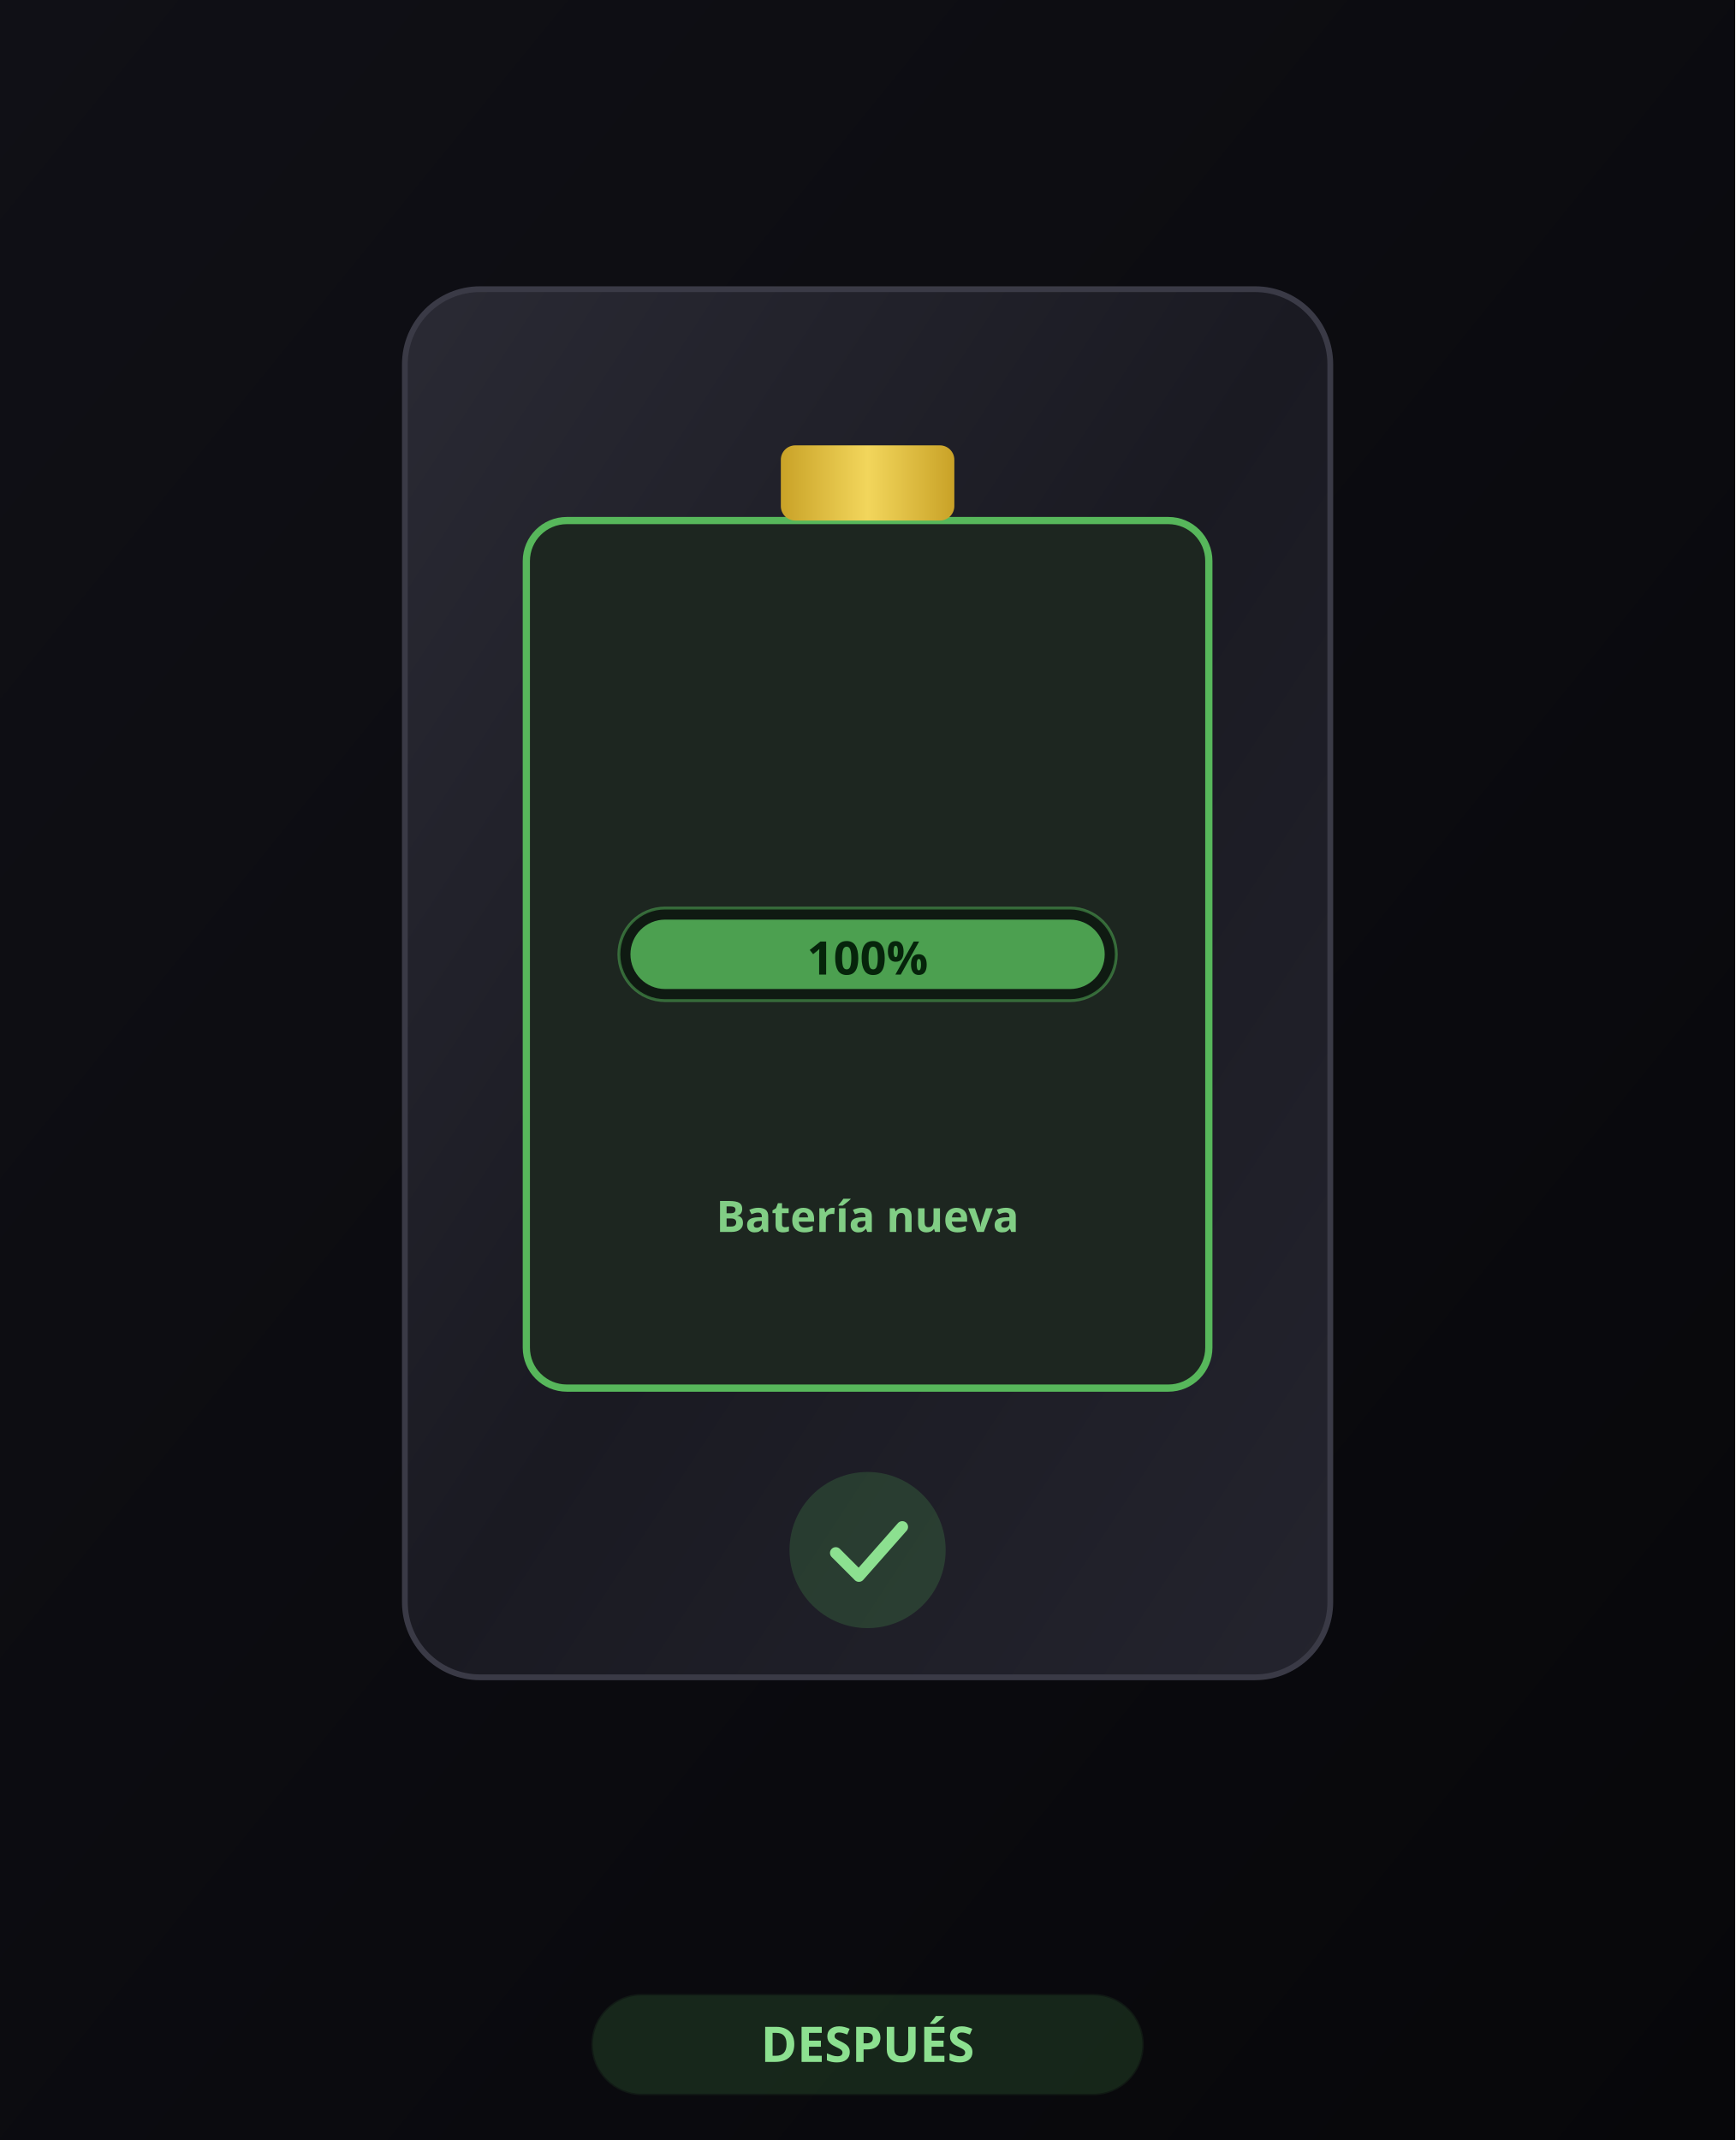
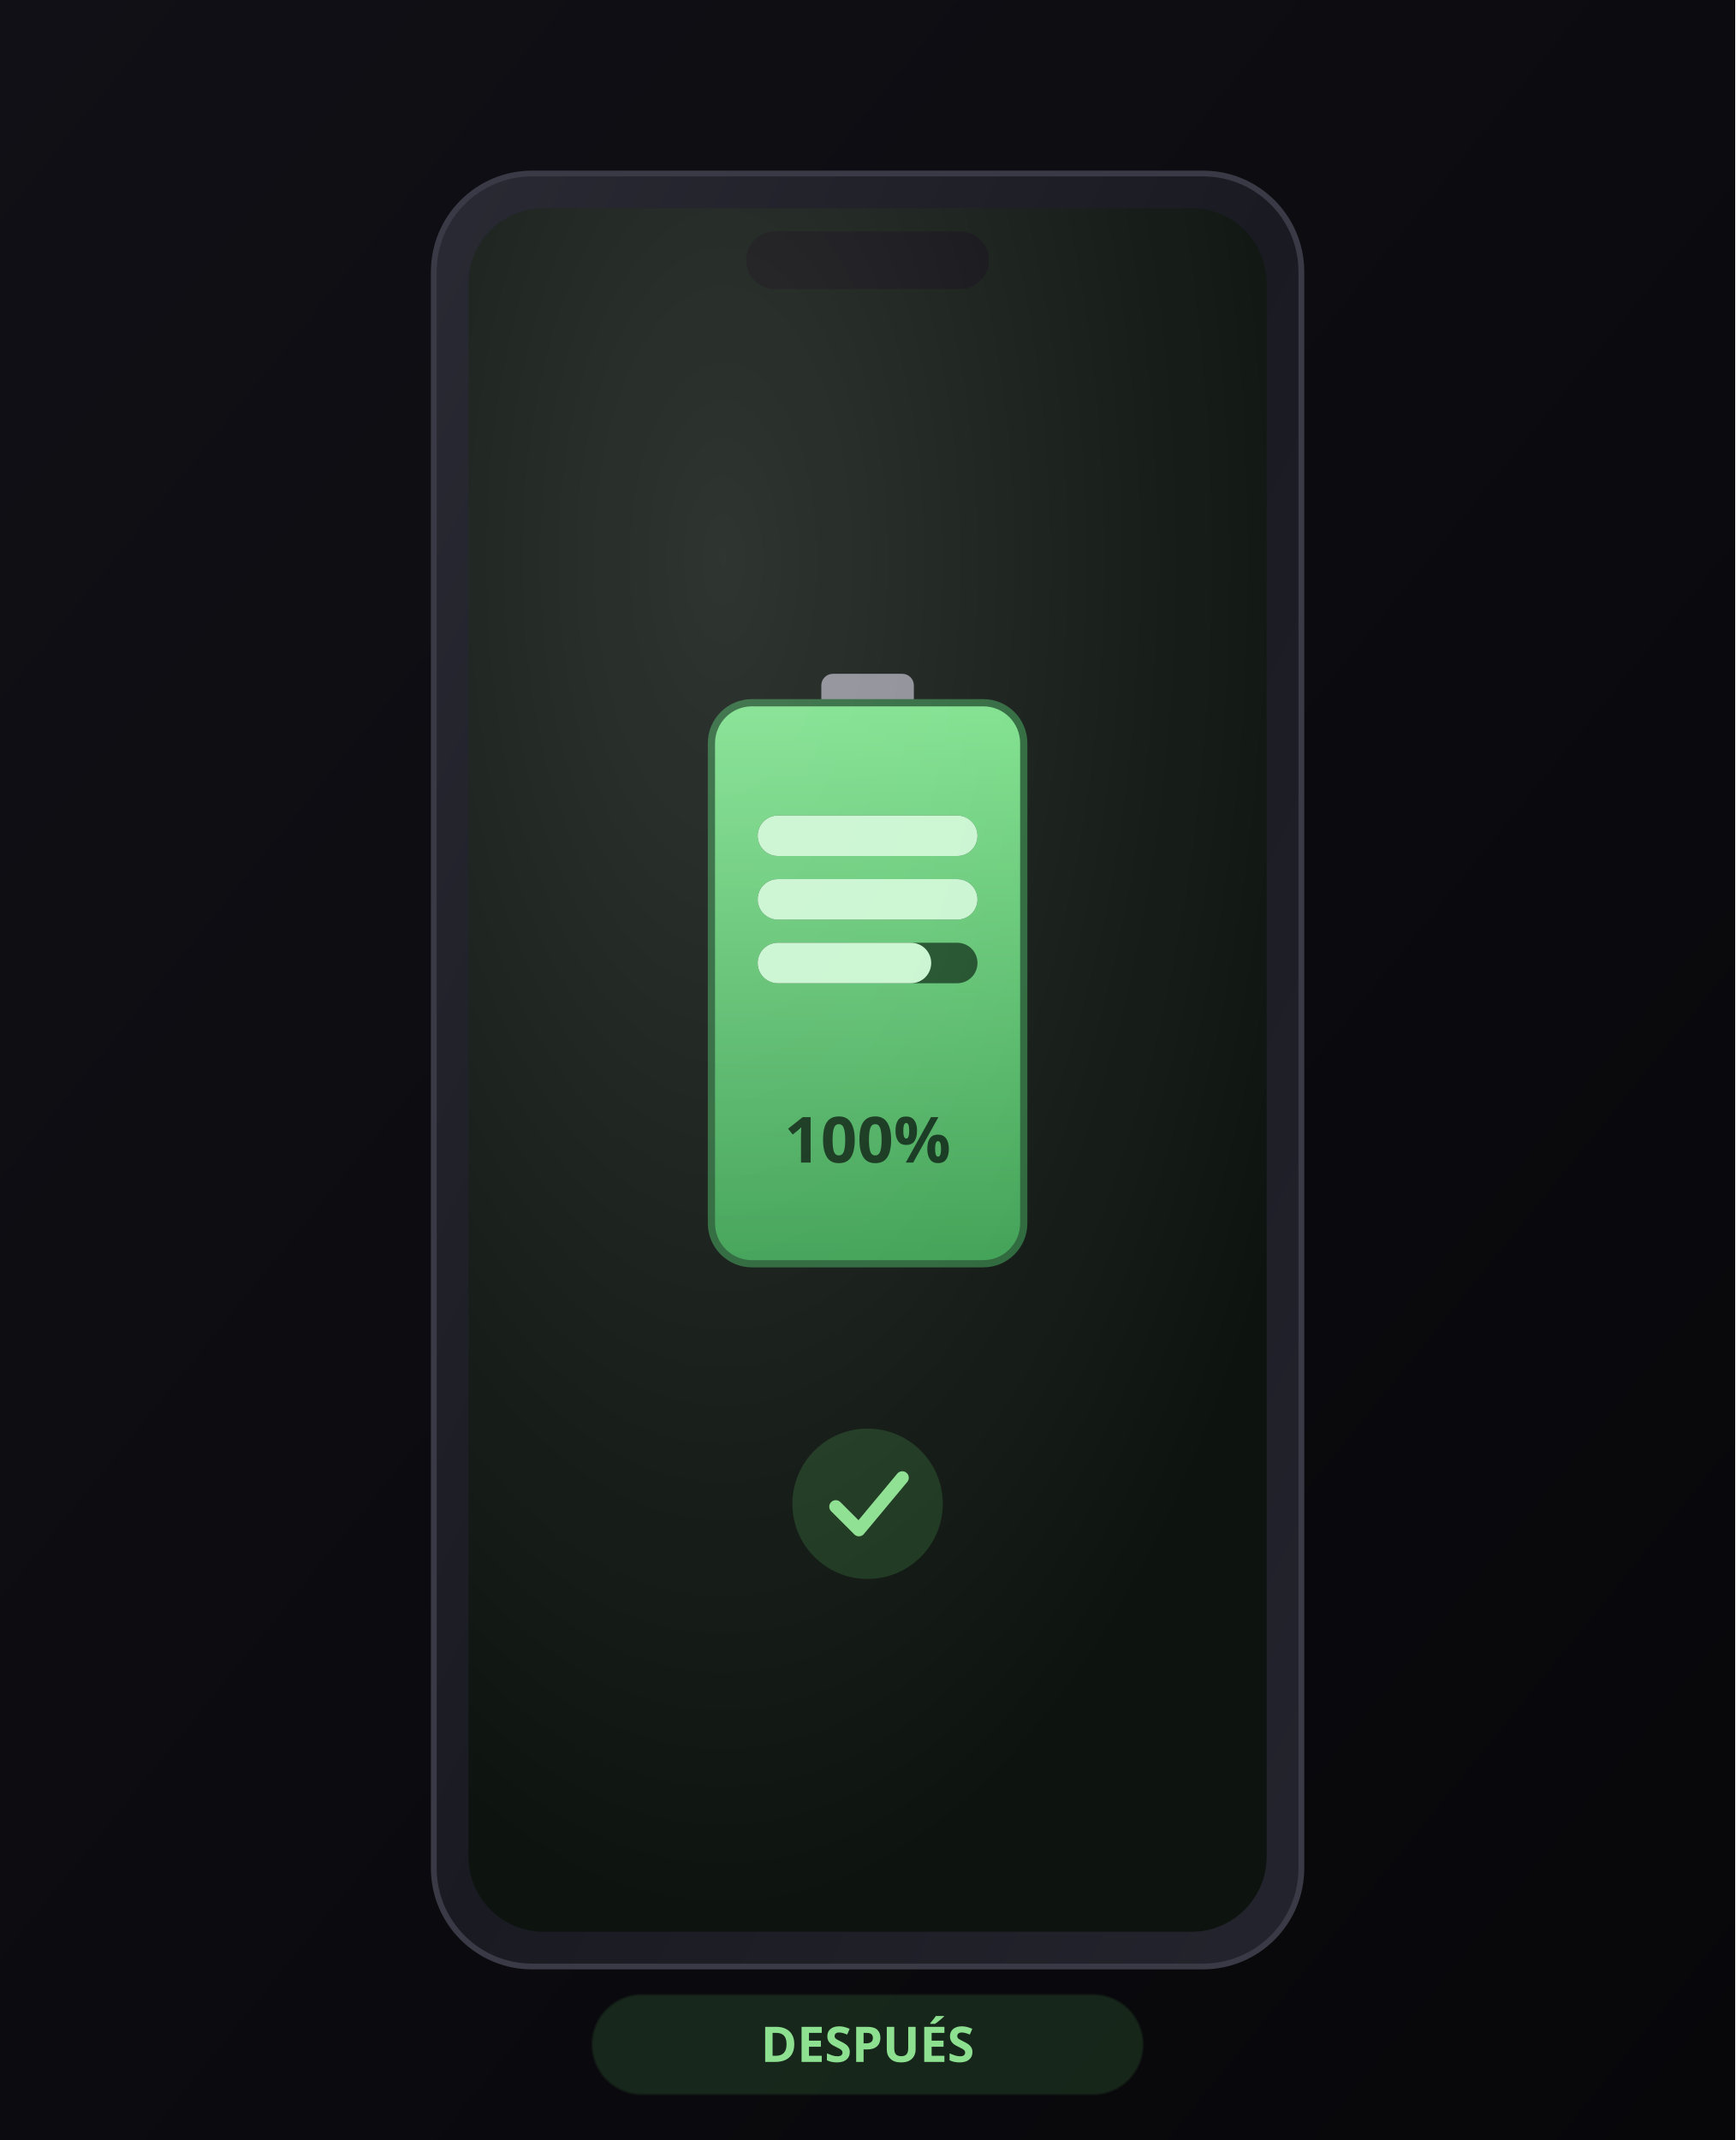
- <svg xmlns="http://www.w3.org/2000/svg" viewBox="0 0 600 740" width="600" height="740" role="img" aria-label="Bateria nueva, plana, con la carcasa cerrada correctamente">
+ <svg xmlns="http://www.w3.org/2000/svg" viewBox="0 0 600 740" width="600" height="740" role="img" aria-label="Batería nueva instalada, el móvil vuelve a cerrar bien">
  <defs>
    <linearGradient id="bg" x1="0" y1="0" x2="1" y2="1">
      <stop offset="0" stop-color="#101016" />
      <stop offset="1" stop-color="#07070a" />
    </linearGradient>
    <linearGradient id="metal" x1="0" y1="0" x2="1" y2="1">
      <stop offset="0" stop-color="#2a2a34" />
      <stop offset="0.5" stop-color="#1a1a22" />
      <stop offset="1" stop-color="#24242e" />
    </linearGradient>
-     <linearGradient id="oro" x1="0" y1="0" x2="1" y2="0">
-       <stop offset="0" stop-color="#c9a227" />
-       <stop offset="0.5" stop-color="#f2d65c" />
-       <stop offset="1" stop-color="#c9a227" />
-     </linearGradient>
    <radialGradient id="brillo" cx="0.32" cy="0.2" r="0.8">
      <stop offset="0" stop-color="#ffffff" stop-opacity="0.14" />
      <stop offset="1" stop-color="#ffffff" stop-opacity="0" />
    </radialGradient>
  </defs>
  <rect width="600" height="740" fill="url(#bg)" />
-   <g transform="translate(300,330)">
-     <rect x="-160" y="-230" width="320" height="480" rx="26" fill="url(#metal)" stroke="#3a3a46" stroke-width="2" />
-     <rect x="-118" y="-150" width="236" height="300" rx="14" fill="#1d2620" stroke="#57B75B" stroke-width="2.5" />
-     <rect x="-30" y="-176" width="60" height="26" rx="5" fill="url(#oro)" />
-     <g transform="translate(0,0)">
-       <rect x="-86" y="-16" width="172" height="32" rx="16" fill="#0f1a12" stroke="#57B75B" stroke-opacity="0.5" />
-       <rect x="-82" y="-12" width="164" height="24" rx="12" fill="#57B75B" opacity="0.85" />
-       <text x="0" y="7" text-anchor="middle" font-family="Outfit,sans-serif" font-size="16" font-weight="800" fill="#06240b">100%</text>
-     </g>
-     <text x="0" y="96" text-anchor="middle" font-family="Outfit,sans-serif" font-size="15" font-weight="600" fill="#8ce090" opacity="0.9">Batería nueva</text>
-     <g transform="translate(0,206)">
-       <circle cx="0" cy="0" r="26" fill="#57B75B" opacity="0.2" stroke="#57B75B" stroke-width="2" />
-       <path d="M-11 1 L-3 9 L12 -8" fill="none" stroke="#8ce090" stroke-width="4" stroke-linecap="round" stroke-linejoin="round" />
-     </g>
+   <rect x="150" y="60" width="300" height="620" rx="34" fill="url(#metal)" stroke="#3a3a46" stroke-width="2" />
+   <rect x="162" y="72" width="276" height="596" rx="26" fill="#0d140f" />
+   <rect x="258" y="80" width="84" height="20" rx="10" fill="#0b0b0f" />
+   <g transform="translate(300,340)">
+     <defs>
+       <linearGradient id="battOk" x1="0" y1="0" x2="0" y2="1">
+         <stop offset="0" stop-color="#7be08a" />
+         <stop offset="1" stop-color="#3a9e50" />
+       </linearGradient>
+     </defs>
+     <rect x="-16" y="-107" width="32" height="16" rx="4" fill="#8a8a94" />
+     <rect x="-54" y="-97" width="108" height="194" rx="14" fill="url(#battOk)" stroke="#286437" stroke-width="2.5" />
+     <rect x="-38" y="-58" width="76" height="14" rx="7" fill="#194a24" />
+     <rect x="-38" y="-58" width="76" height="14" rx="7" fill="#c8f5cf" />
+     <rect x="-38" y="-36" width="76" height="14" rx="7" fill="#194a24" />
+     <rect x="-38" y="-36" width="76" height="14" rx="7" fill="#c8f5cf" />
+     <rect x="-38" y="-14" width="76" height="14" rx="7" fill="#194a24" />
+     <rect x="-38" y="-14" width="60" height="14" rx="7" fill="#c8f5cf" />
+     <text x="0" y="62" text-anchor="middle" font-family="Outfit,sans-serif" font-size="22" font-weight="900" fill="#0d3016">100%</text>
  </g>
+   <g transform="translate(300,520)">
+     <circle r="25" fill="#57B75B" opacity="0.2" stroke="#57B75B" stroke-width="2" />
+     <path d="M-11 1 L-3 9 L12 -9" fill="none" stroke="#8ce090" stroke-width="4.5" stroke-linecap="round" stroke-linejoin="round" />
+   </g>
+   <rect x="162" y="72" width="276" height="596" rx="26" fill="url(#brillo)" />
  <g font-family="Outfit, sans-serif" text-anchor="middle">
    <rect x="205" y="690" width="190" height="34" rx="17" fill="#57B75B" opacity="0.17" stroke="#57B75B" stroke-opacity="0.55" />
    <text x="300" y="713" fill="#8ce090" font-size="17" font-weight="700">DESPUÉS</text>
  </g>
</svg>
